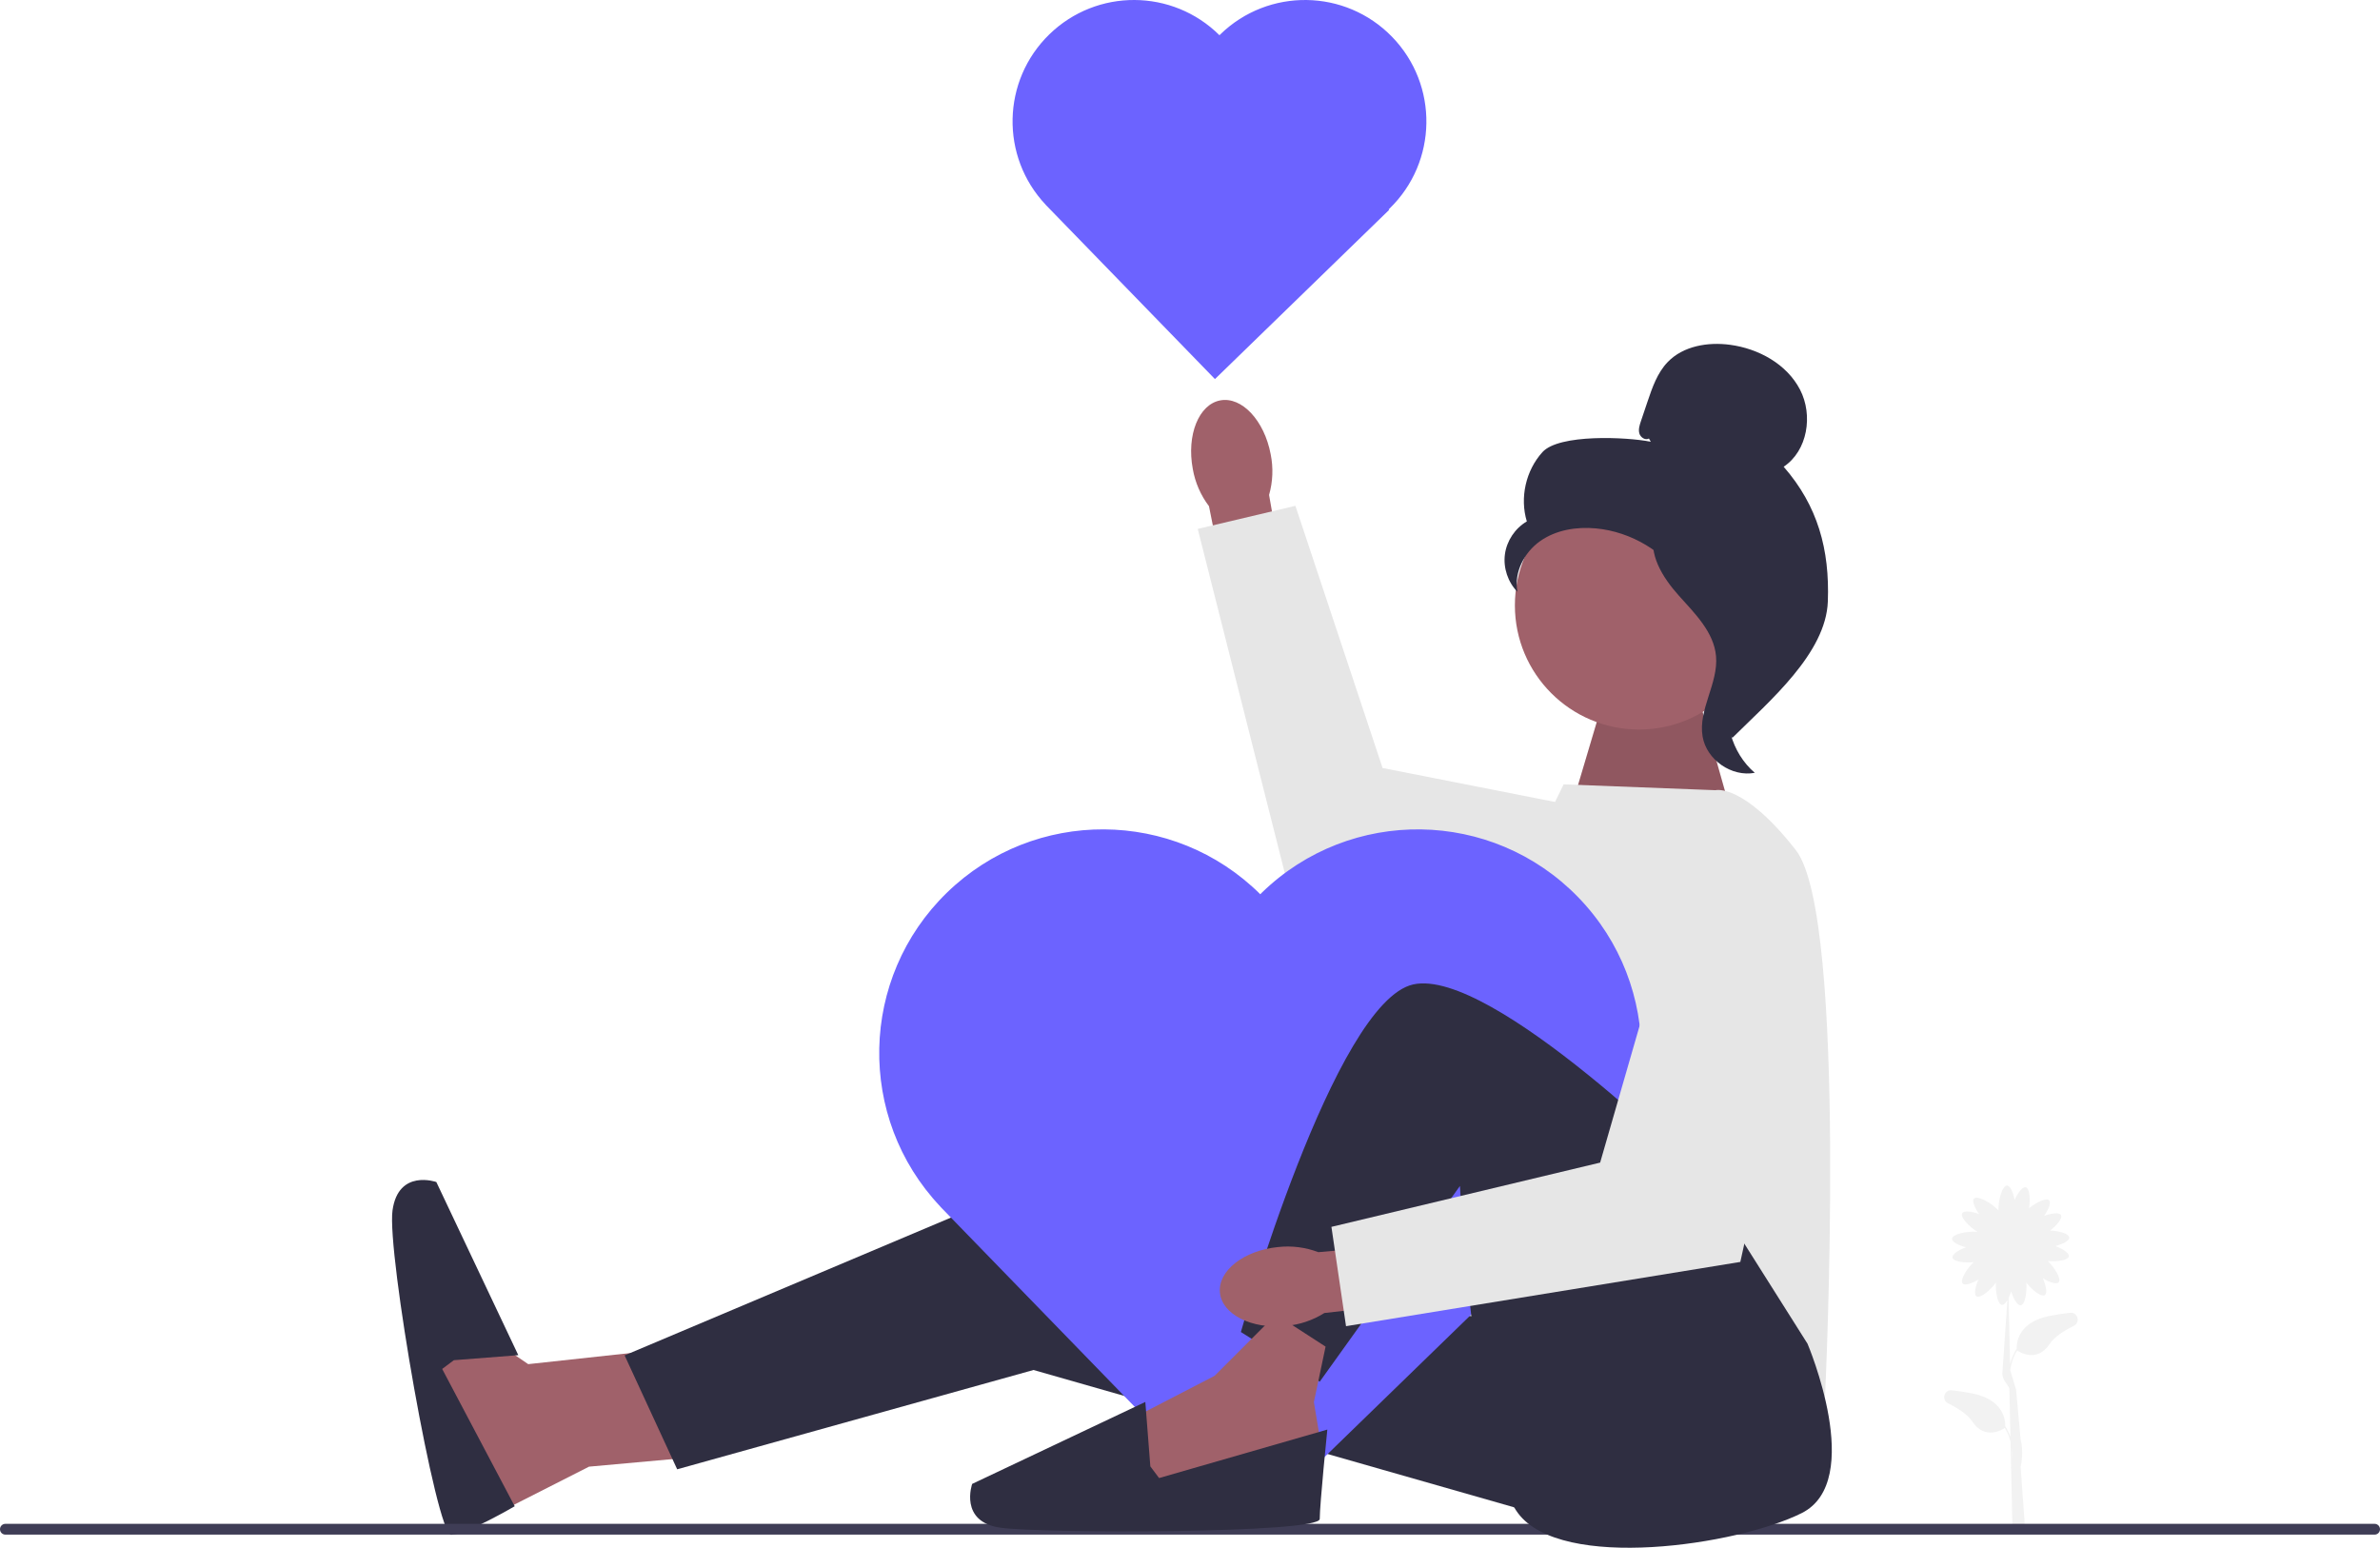
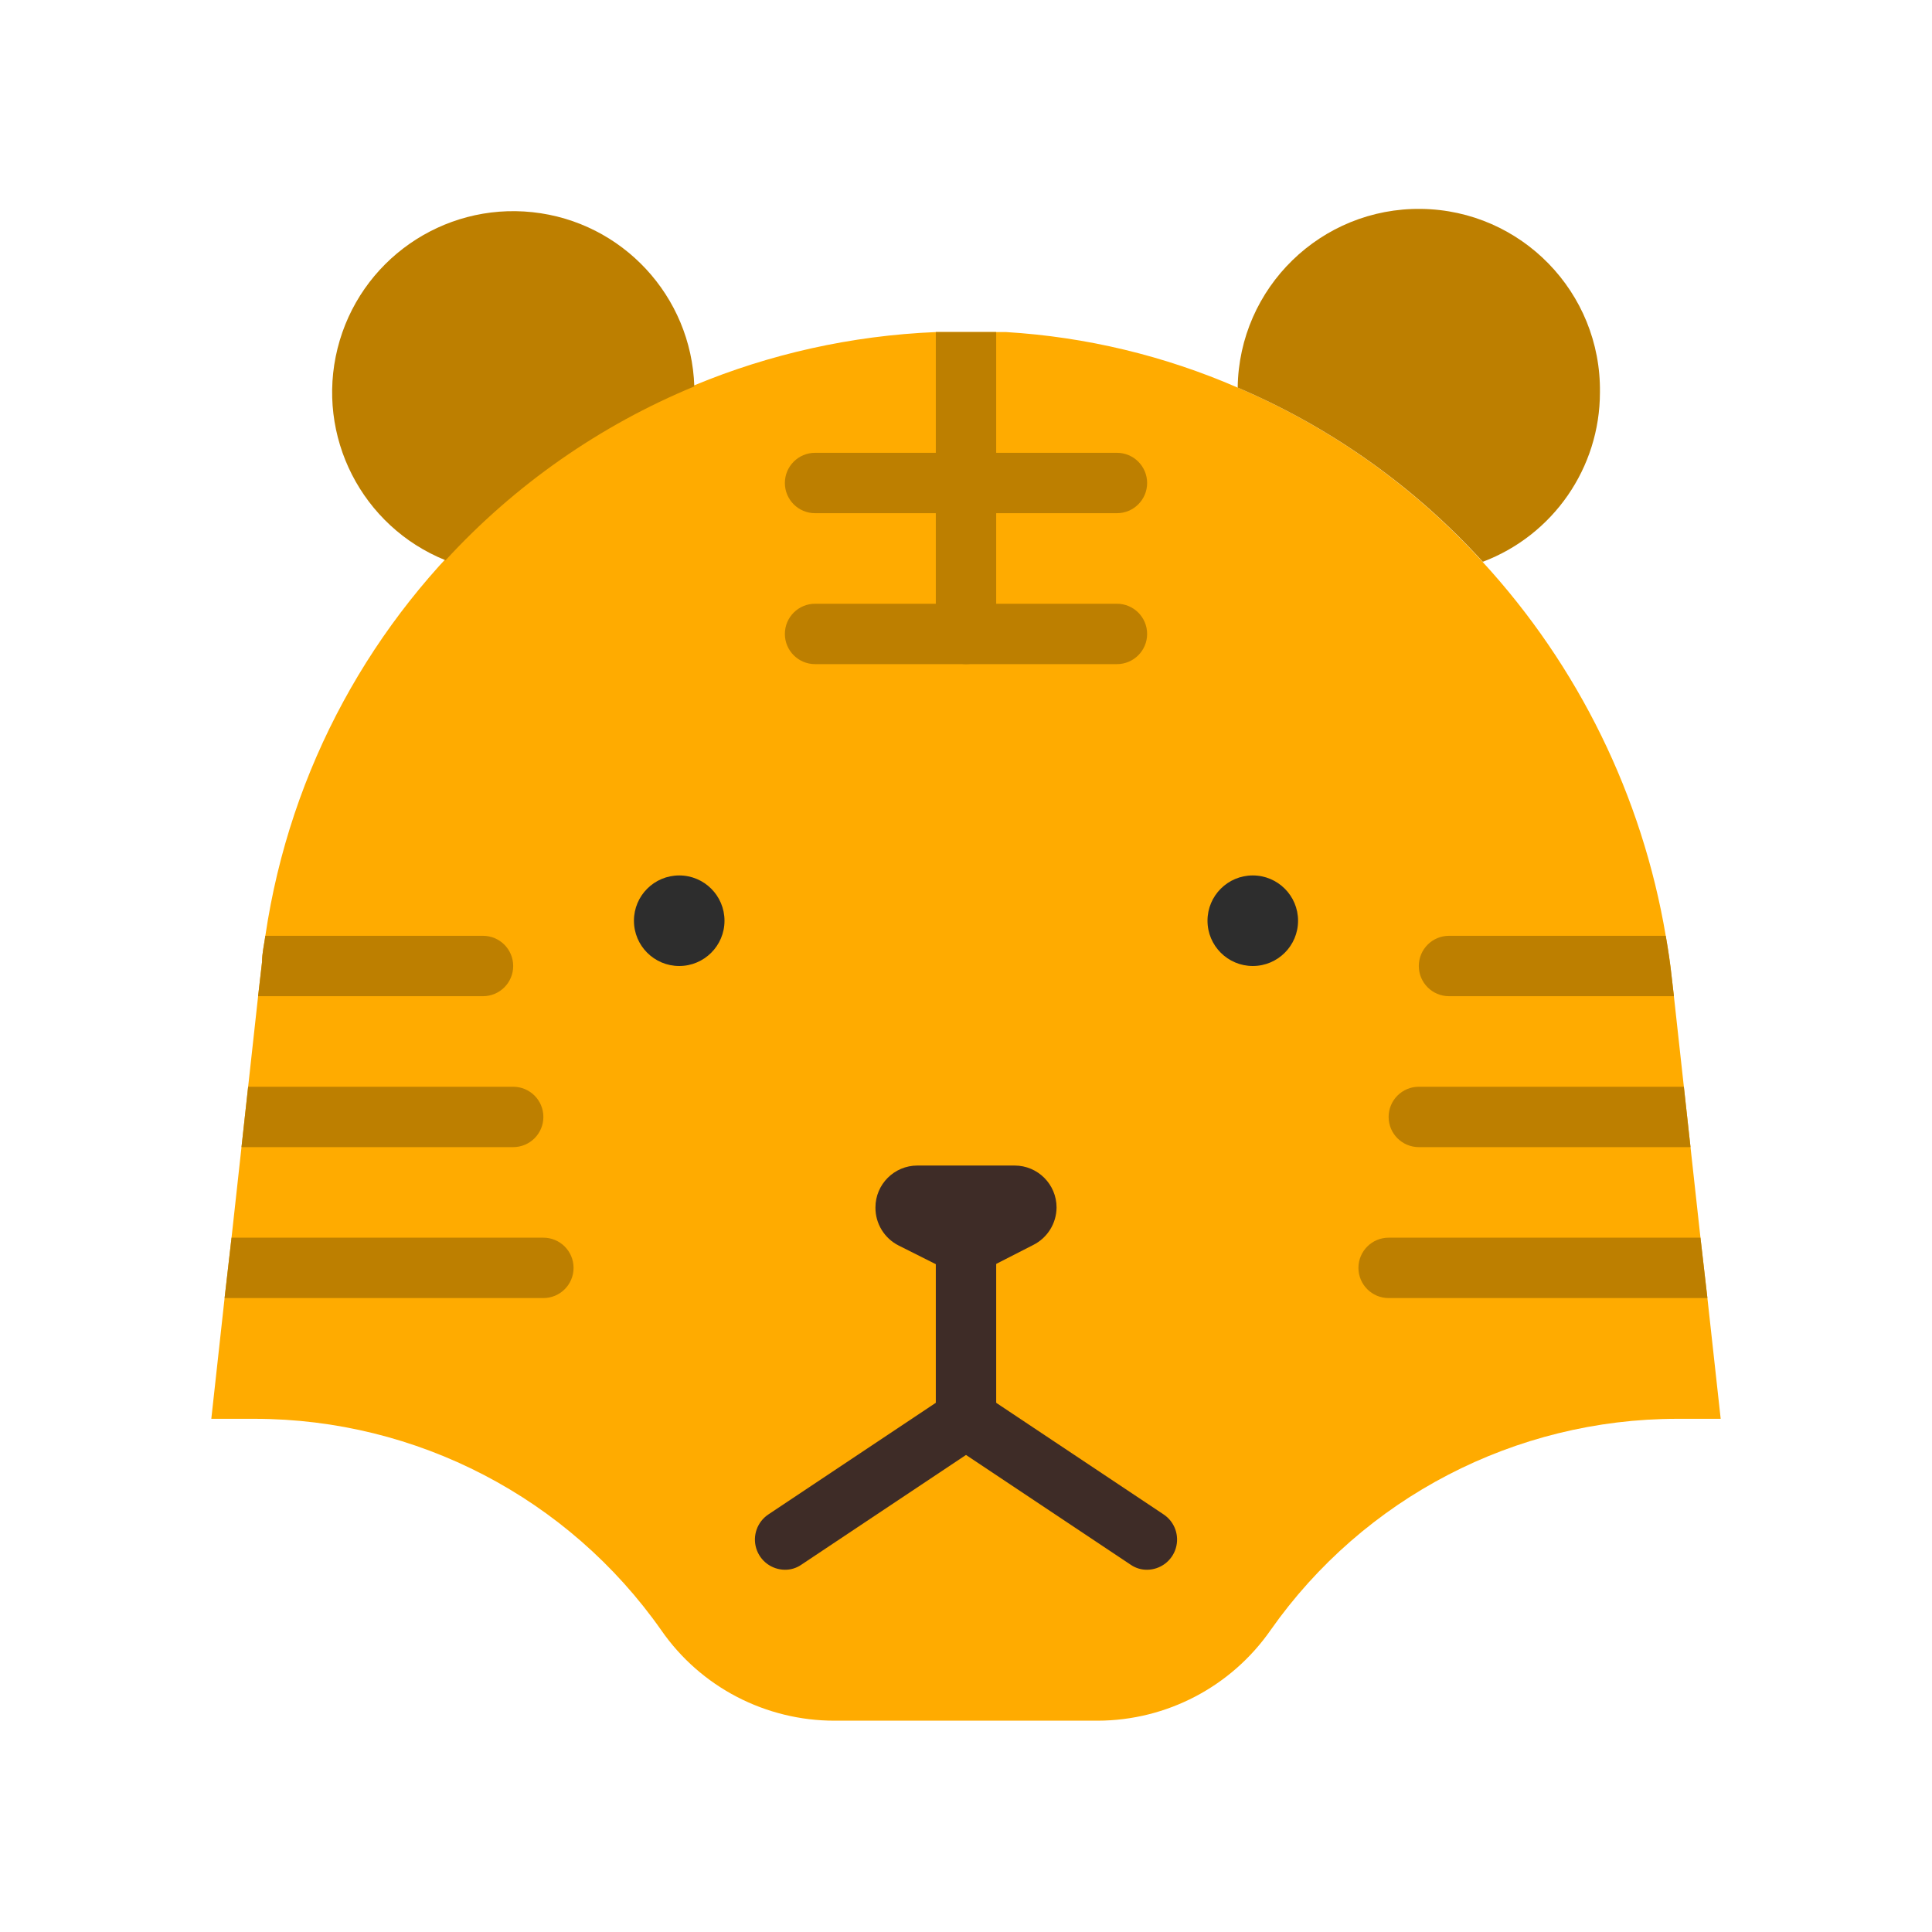
- <svg xmlns="http://www.w3.org/2000/svg" width="524.67" height="341.191" viewBox="0 0 524.67 341.191">
-   <g>
-     <polygon points="146.064 297.497 116.445 300.716 102.28 291.058 94.079 300.716 98.015 321.096 102.523 337.193 129.853 323.313 151.859 321.321 146.064 297.497" fill="#a0616a" />
-     <polygon points="296.088 263.371 224.617 262.084 137.693 298.785 149.283 323.896 227.836 302.004 349.53 336.774 332.789 254.357 296.088 263.371" fill="#2f2e41" />
-     <path d="M100.053,299.844l14.205-1.106-18.069-38.171s-8.37-2.956-9.658,6.249c-1.288,9.204,9.696,71.527,12.916,71.527s14.021-6.302,14.021-6.302l-15.991-30.266,2.576-1.932Z" fill="#2f2e41" />
-     <path d="M456.349,289.393c-1.43,.154-2.99,.385-4.649,.723-7.035,1.433-7.181,6.21-7.12,7.305l-.048-.03c-.707,1.135-1.15,2.283-1.418,3.367l-.322-14.641c.208-.434,.398-.927,.556-1.432,.527,1.622,1.39,3.154,2.134,3.052,.968-.132,1.389-2.979,1.209-5.002,1.23,1.585,3.301,3.279,4.083,2.757,.624-.418,.254-2.137-.427-3.7,1.42,.856,2.993,1.418,3.481,.875,.666-.741-.93-3.271-2.402-4.683,1.97,.184,4.475-.13,4.64-1.027,.135-.739-1.356-1.671-2.952-2.271,1.603-.423,3.102-1.159,3.052-1.888-.059-.866-2.285-1.445-4.205-1.534,1.448-1.133,2.779-2.699,2.372-3.408-.374-.651-2.114-.399-3.72,.175,.95-1.359,1.618-2.889,1.11-3.413-.634-.653-2.883,.474-4.418,1.719,.299-1.94,.148-4.388-.722-4.61-.728-.185-1.759,1.239-2.467,2.79-.313-1.628-.945-3.174-1.676-3.174-1.04,0-1.884,3.137-1.884,5.18,0,.116,.003,.224,.008,.328-.104-.121-.224-.248-.361-.38-1.466-1.424-4.304-3.004-5.028-2.258-.509,.524,.159,2.055,1.11,3.413-1.606-.574-3.346-.826-3.72-.175-.503,.875,1.646,3.059,3.393,4.119-.105-.013-.215-.023-.333-.031-2.039-.139-5.225,.489-5.296,1.527-.05,.729,1.449,1.465,3.052,1.888-1.596,.6-3.087,1.532-2.952,2.271,.164,.897,2.67,1.21,4.64,1.027-1.472,1.412-3.068,3.942-2.402,4.683,.488,.543,2.061-.019,3.481-.875-.682,1.563-1.052,3.282-.427,3.7,.825,.552,3.087-1.369,4.28-3.021-.122,2.022,.362,4.799,1.322,4.909,.401,.046,.827-.382,1.211-1.041l-1.087,15.737c-.254,1.833,1.372,3.029,1.517,3.784l.235,10.657c-.265-.759-.621-1.536-1.102-2.307l-.048,.03c.062-1.095-.084-5.872-7.12-7.305-1.659-.338-3.219-.569-4.649-.723-1.688-.182-2.346,2.129-.821,2.875,2.208,1.081,4.285,2.442,5.368,4.055,2.768,4.123,6.592,1.739,7.136,1.369,.607,1.011,1.006,2.03,1.257,2.999l.125,5.66c-.031,.134-.052,.209-.053,.214l.058,.017,.301,13.697,2.796-.022-1-14c.168-.755,.685-3.328,0-6l-1-11h0c-.002-.008,.057,.289,0,0l-1.304-4.322c.19-1.337,.63-2.841,1.524-4.329,.544,.37,4.368,2.753,7.136-1.369,1.083-1.612,3.16-2.974,5.368-4.055,1.525-.746,.866-3.057-.821-2.875Zm-12.771,32.406l-.053-2.395c.106,.906,.101,1.723,.053,2.395Z" fill="#f2f2f2" />
-     <path d="M0,337.107c0,.66,.53,1.19,1.19,1.19H523.48c.66,0,1.19-.53,1.19-1.19,0-.66-.53-1.19-1.19-1.19H1.19c-.66,0-1.19,.53-1.19,1.19Z" fill="#3f3d56" />
-     <polygon points="346.553 177.511 353.636 153.687 374.24 153.043 382.61 182.662 346.553 177.511" fill="#a0616a" />
-     <polygon points="346.553 177.511 353.636 153.687 374.24 153.043 382.61 182.662 346.553 177.511" opacity=".1" />
-     <path d="M378.182,174.194l-33.482-1.288-10.381,21.345-16.018,94.553,84.026,18.994s5.151-105.596-6.439-120.406c-11.59-14.809-17.707-13.2-17.707-13.2Z" fill="#e6e6e6" />
-     <g>
-       <path id="uuid-eba3c791-903e-49f6-a366-4071661c4004-95" d="M280.123,100.149c-1.396-7.454-6.373-12.775-11.116-11.886-4.743,.889-7.456,7.651-6.059,15.107,.517,2.986,1.742,5.805,3.572,8.22l6.312,31.506,12.453-2.528-5.517-31.461c.832-2.915,.954-5.987,.355-8.959Z" fill="#a0616a" />
-       <polygon points="373.167 182.774 304.788 169.299 285.572 111.503 264.039 116.596 285.641 201.977 363.042 212.161 373.167 182.774" fill="#e6e6e6" />
-     </g>
-     <path d="M269.028,7.567h0c-.067,.065-.129,.134-.195,.199-10.355-10.275-27.031-10.366-37.496-.203h0c-10.503,10.202-10.858,26.951-.797,37.589l-.007,.006,.251,.258h0l37.05,38.148,38.406-37.301-.107-.11c.065-.061,.132-.118,.196-.181h0c10.605-10.3,10.853-27.248,.553-37.853h0c-10.3-10.605-27.248-10.853-37.853-.553Z" fill="#6c63ff" />
-     <path d="M278.191,196.766h0c-.123,.12-.237,.246-.36,.367-19.071-18.925-49.785-19.091-69.06-.375h0c-19.344,18.79-19.997,49.637-1.467,69.23l-.012,.012,.461,.475h0l68.238,70.259,70.734-68.699-.197-.202c.119-.113,.243-.218,.36-.333h0c19.533-18.971,19.988-50.184,1.018-69.717h0c-18.971-19.533-50.184-19.988-69.716-1.018Z" fill="#6c63ff" />
-     <path d="M398.464,296.209s12.878,30.262-1.288,37.345c-14.165,7.083-52.965,12.878-62.54,0-9.575-12.878-12.794-72.115-12.794-72.115l-30.906,43.14-17.385-10.946s20.604-72.758,37.989-76.622c17.385-3.863,63.744,42.496,63.744,42.496l23.18,36.701Z" fill="#2f2e41" />
-     <polygon points="281.278 289.771 267.757 303.292 249.084 312.95 251.016 329.691 286.429 325.828 290.937 316.813 289.649 309.087 292.224 296.853 281.278 289.771" fill="#a0616a" />
-     <path d="M253.591,323.252l-1.106-14.205-38.171,18.069s-2.956,8.37,6.249,9.658c9.204,1.288,70.373,1.288,70.373-1.932s1.673-19.702,1.673-19.702l-37.086,10.687-1.932-2.576Z" fill="#2f2e41" />
-     <g>
-       <path id="uuid-15f9be4a-b940-43a3-b95c-54b4380058a1-96" d="M281.731,274.905c-7.546,.748-13.277,5.248-12.8,10.051,.477,4.802,6.98,8.087,14.529,7.338,3.019-.258,5.933-1.235,8.498-2.851l31.933-3.574-1.446-12.624-31.819,2.786c-2.833-1.08-5.883-1.466-8.895-1.125Z" fill="#a0616a" />
-       <polygon points="372.065 189.325 352.749 256.289 293.512 270.454 296.731 292.346 383.655 278.181 400.47 201.945 372.065 189.325" fill="#e6e6e6" />
-     </g>
-   </g>
-   <g>
-     <circle cx="361.32" cy="133.455" r="27.363" fill="#a0616a" />
-     <path d="M363.504,96.668c-.792,.462-1.852-.237-2.106-1.118-.254-.881,.042-1.816,.335-2.685,.492-1.458,.984-2.915,1.476-4.373,1.047-3.101,2.158-6.311,4.426-8.671,3.423-3.563,8.862-4.469,13.759-3.813,6.288,.843,12.493,4.248,15.417,9.879,2.924,5.631,1.679,13.488-3.604,17.001,7.53,8.63,10.155,18.249,9.74,29.695-.414,11.446-12.888,21.98-21.022,30.043-1.817-1.101-3.468-6.262-2.469-8.136,.999-1.875-.432-4.047,.805-5.773,1.237-1.727,2.272,1.023,1.021-.694-.789-1.083,2.291-3.576,1.118-4.224-5.674-3.137-7.561-10.209-11.125-15.625-4.299-6.533-11.656-10.957-19.441-11.691-4.289-.404-8.819,.328-12.334,2.818-3.515,2.49-5.791,6.939-4.976,11.169-2.111-2.144-3.162-5.285-2.766-8.268,.396-2.982,2.231-5.74,4.829-7.258-1.58-5.224-.226-11.232,3.44-15.274,3.666-4.042,18.539-3.354,23.891-2.29l-.414-.71Z" fill="#2f2e41" />
-     <path d="M364.335,116.639c7.089,.765,12.208,6.906,16.53,12.577,2.491,3.269,5.101,6.878,5.038,10.988-.063,4.155-2.841,7.718-4.169,11.655-2.17,6.436-.055,14.093,5.11,18.502-5.104,.969-10.622-2.858-11.503-7.978-1.026-5.96,3.492-11.713,2.957-17.736-.471-5.307-4.654-9.392-8.209-13.36-3.556-3.968-6.895-9.234-5.259-14.305l-.496-.343Z" fill="#2f2e41" />
+ <svg xmlns="http://www.w3.org/2000/svg" width="64px" height="64px" viewBox="0 0 64 64">
+   <defs>
+     <style>.cls-1{fill:#ffab00;}.cls-2{fill:#3e2c27;}.cls-3{fill:#bd7f00;}.cls-4{fill:#2d2d2d;}</style>
+   </defs>
+   <g id="tiger">
+     <path class="cls-1" d="M57,47H55.56a16.47,16.47,0,0,0-13.47,7,7,7,0,0,1-5.73,3H27.64a7,7,0,0,1-3.23-.79,6.94,6.94,0,0,1-2.5-2.2A16.47,16.47,0,0,0,8.44,47H7l.44-4,.23-2L8,38l.22-2,.33-3,.13-1.13c0-.29.07-.58.11-.87A23.44,23.44,0,0,1,31,11c.66,0,1.33,0,2,0h.33A22.66,22.66,0,0,1,41,12.84a23.36,23.36,0,0,1,8.11,5.77A24.3,24.3,0,0,1,55.18,31c.08.46.15.92.2,1.39l.07.61.33,3L56,38l.33,3,.23,2Z" />
+     <path class="cls-2" d="M32,48a1,1,0,0,1-1-1V41a1,1,0,0,1,2,0v6A1,1,0,0,1,32,48Z" />
+     <path class="cls-2" d="M26,52a1,1,0,0,1-.55-1.83l6-4a1,1,0,0,1,1.1,1.66l-6,4A.94.94,0,0,1,26,52Z" />
+     <path class="cls-2" d="M38,52a.94.94,0,0,1-.55-.17l-6-4a1,1,0,0,1,1.1-1.66l6,4A1,1,0,0,1,38,52Z" />
+     <path class="cls-2" d="M32,42.38h0l-2.23-1.12A1.4,1.4,0,0,1,29,40h0a1.39,1.39,0,0,1,1.39-1.39h3.22A1.39,1.39,0,0,1,35,40h0a1.4,1.4,0,0,1-.77,1.24Z" />
+     <path class="cls-3" d="M23,12.8a23.26,23.26,0,0,0-8.24,5.76A6,6,0,1,1,23,12.8Z" />
+     <path class="cls-3" d="M53,13a6,6,0,0,1-3.88,5.61A23.36,23.36,0,0,0,41,12.84,6,6,0,0,1,53,13Z" />
+     <path class="cls-3" d="M55.45,33H48a1,1,0,0,1,0-2h7.18c.08.46.15.92.2,1.39Z" />
+     <path class="cls-3" d="M56,38H47a1,1,0,0,1,0-2h8.78Z" />
+     <path class="cls-3" d="M56.56,43H46a1,1,0,0,1,0-2H56.33Z" />
+     <path class="cls-3" d="M17,32a1,1,0,0,1-1,1H8.55l.13-1.13c0-.29.07-.58.11-.87H16A1,1,0,0,1,17,32Z" />
+     <path class="cls-3" d="M18,37a1,1,0,0,1-1,1H8l.22-2H17A1,1,0,0,1,18,37Z" />
+     <path class="cls-3" d="M19,42a1,1,0,0,1-1,1H7.44l.23-2H18A1,1,0,0,1,19,42Z" />
+     <path class="cls-3" d="M37,17H27a1,1,0,0,1,0-2H37a1,1,0,0,1,0,2Z" />
+     <path class="cls-3" d="M37,22H27a1,1,0,0,1,0-2H37a1,1,0,0,1,0,2Z" />
+     <path class="cls-3" d="M33,11V21a1,1,0,0,1-2,0V11C31.66,11,32.33,11,33,11Z" />
+     <circle class="cls-4" cx="22.5" cy="30.5" r="1.5" />
+     <circle class="cls-4" cx="41.5" cy="30.5" r="1.5" />
  </g>
</svg>
